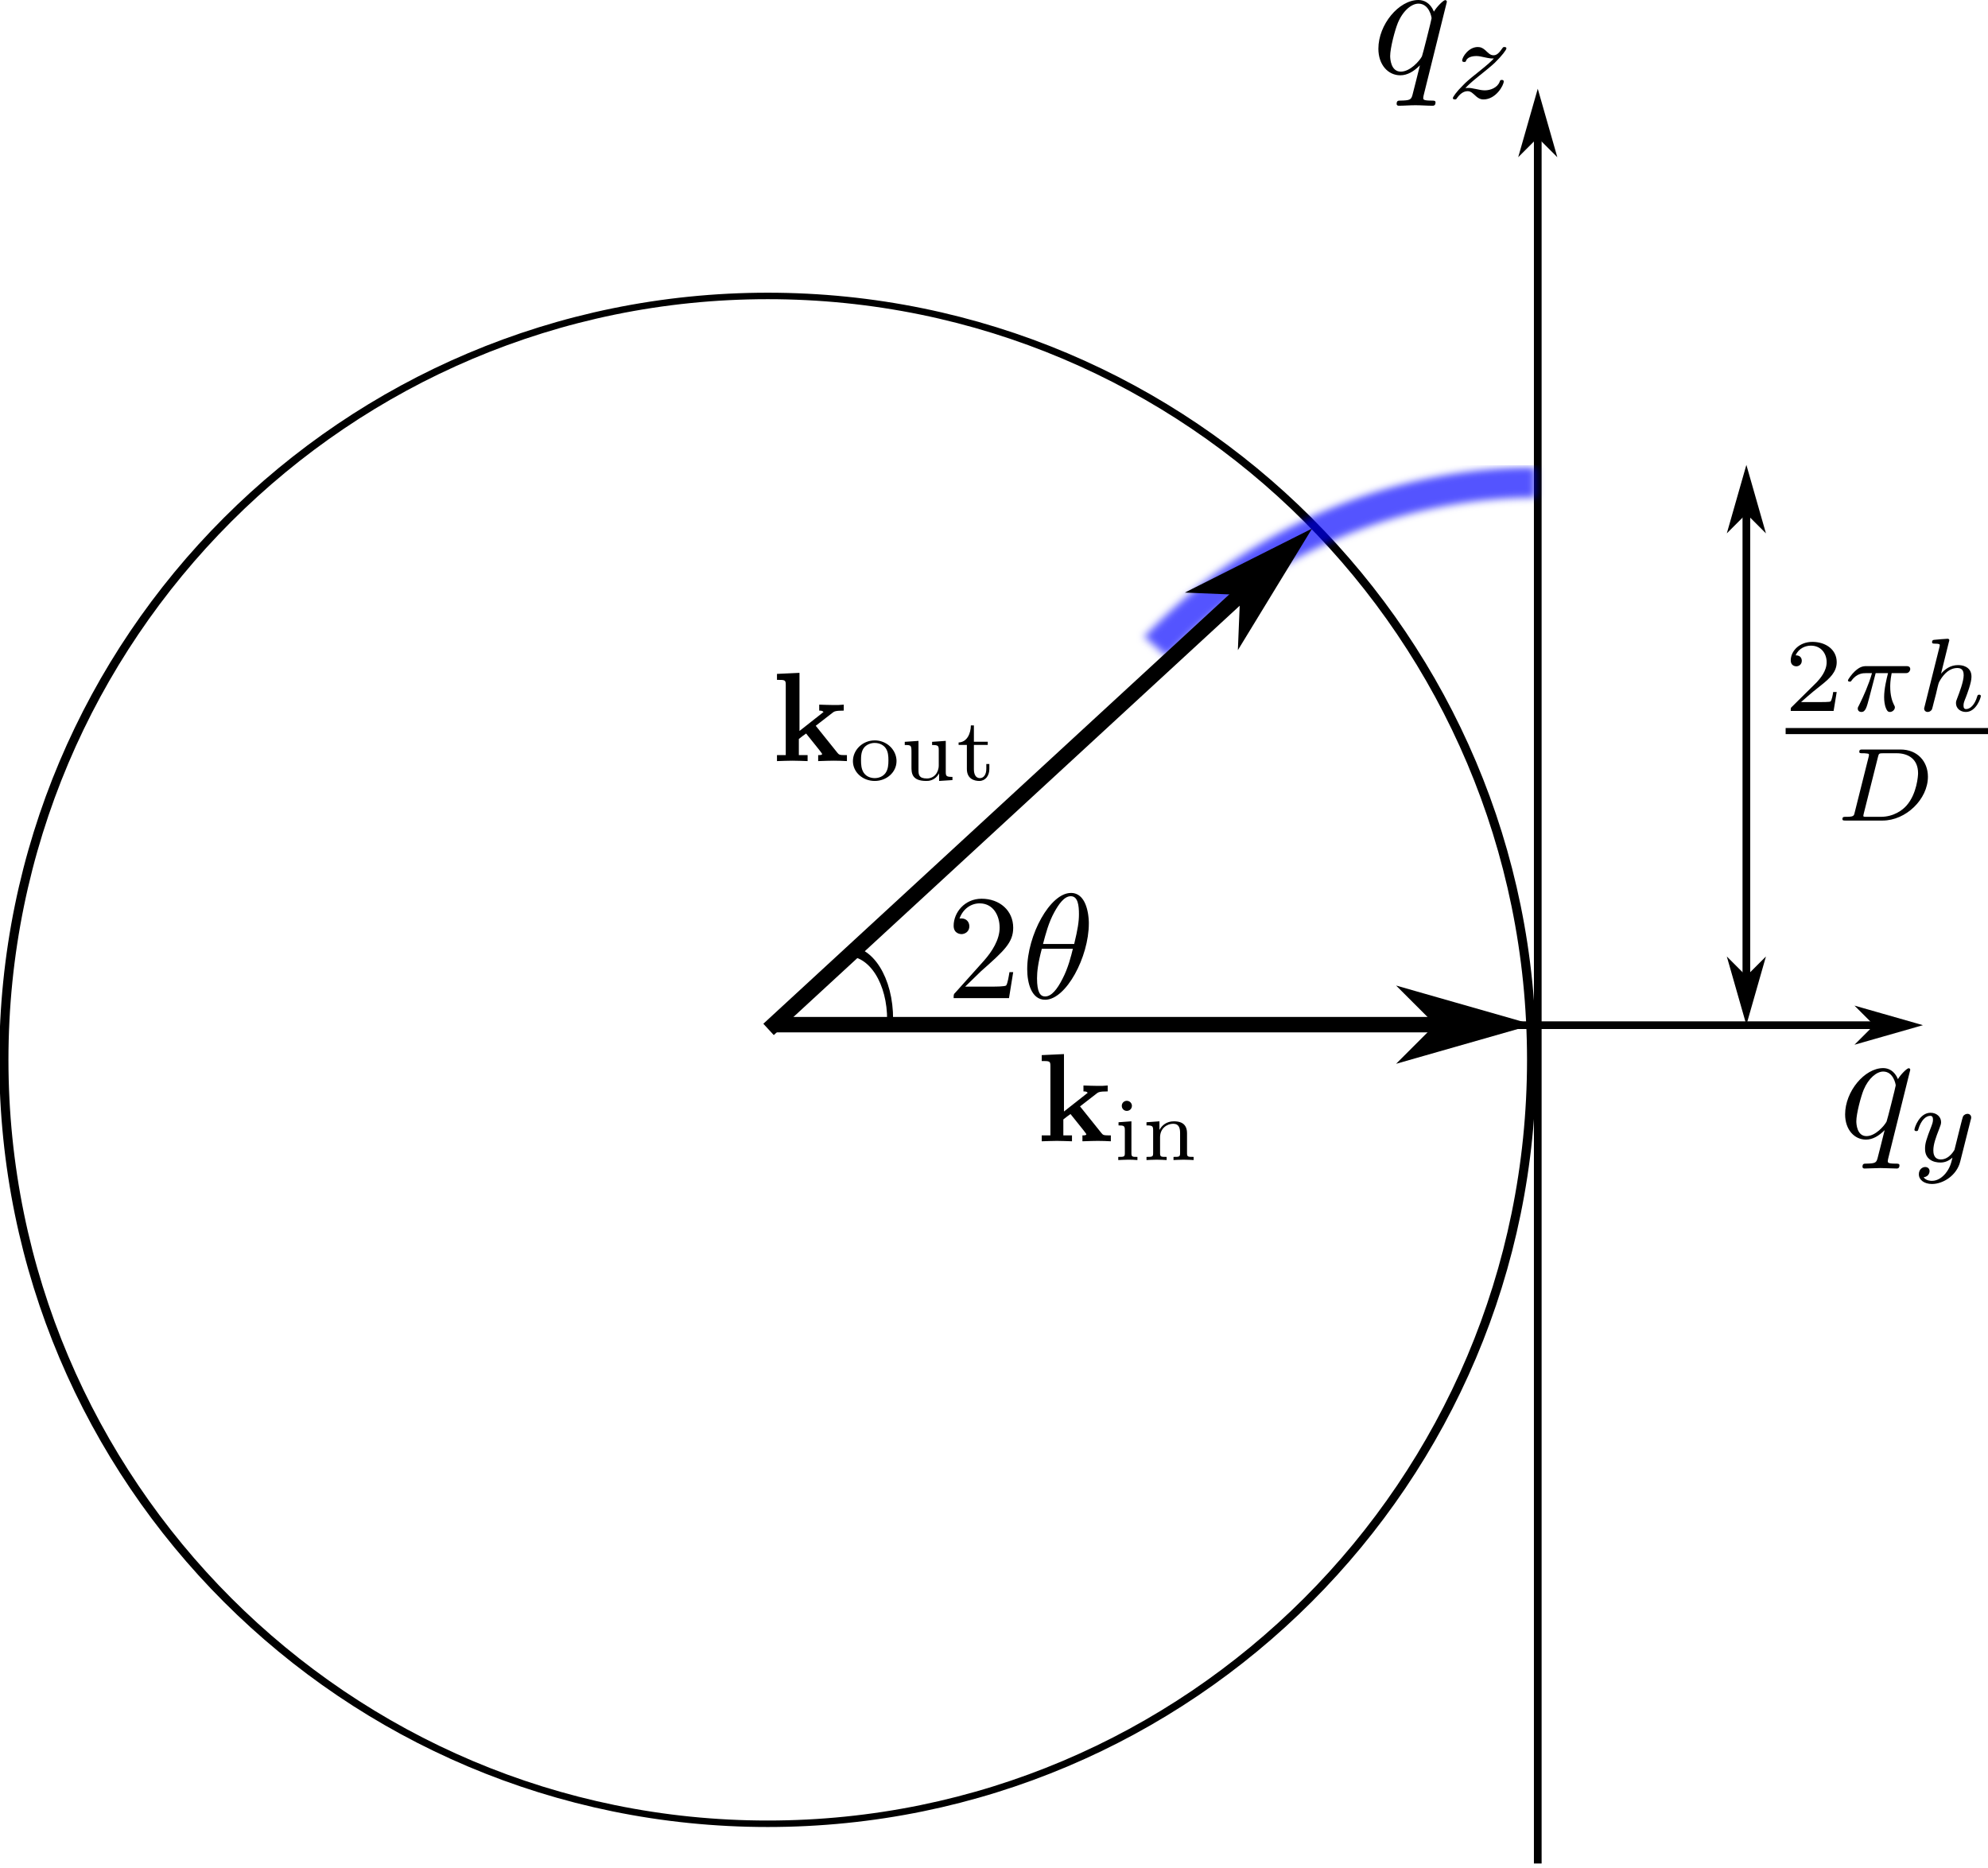
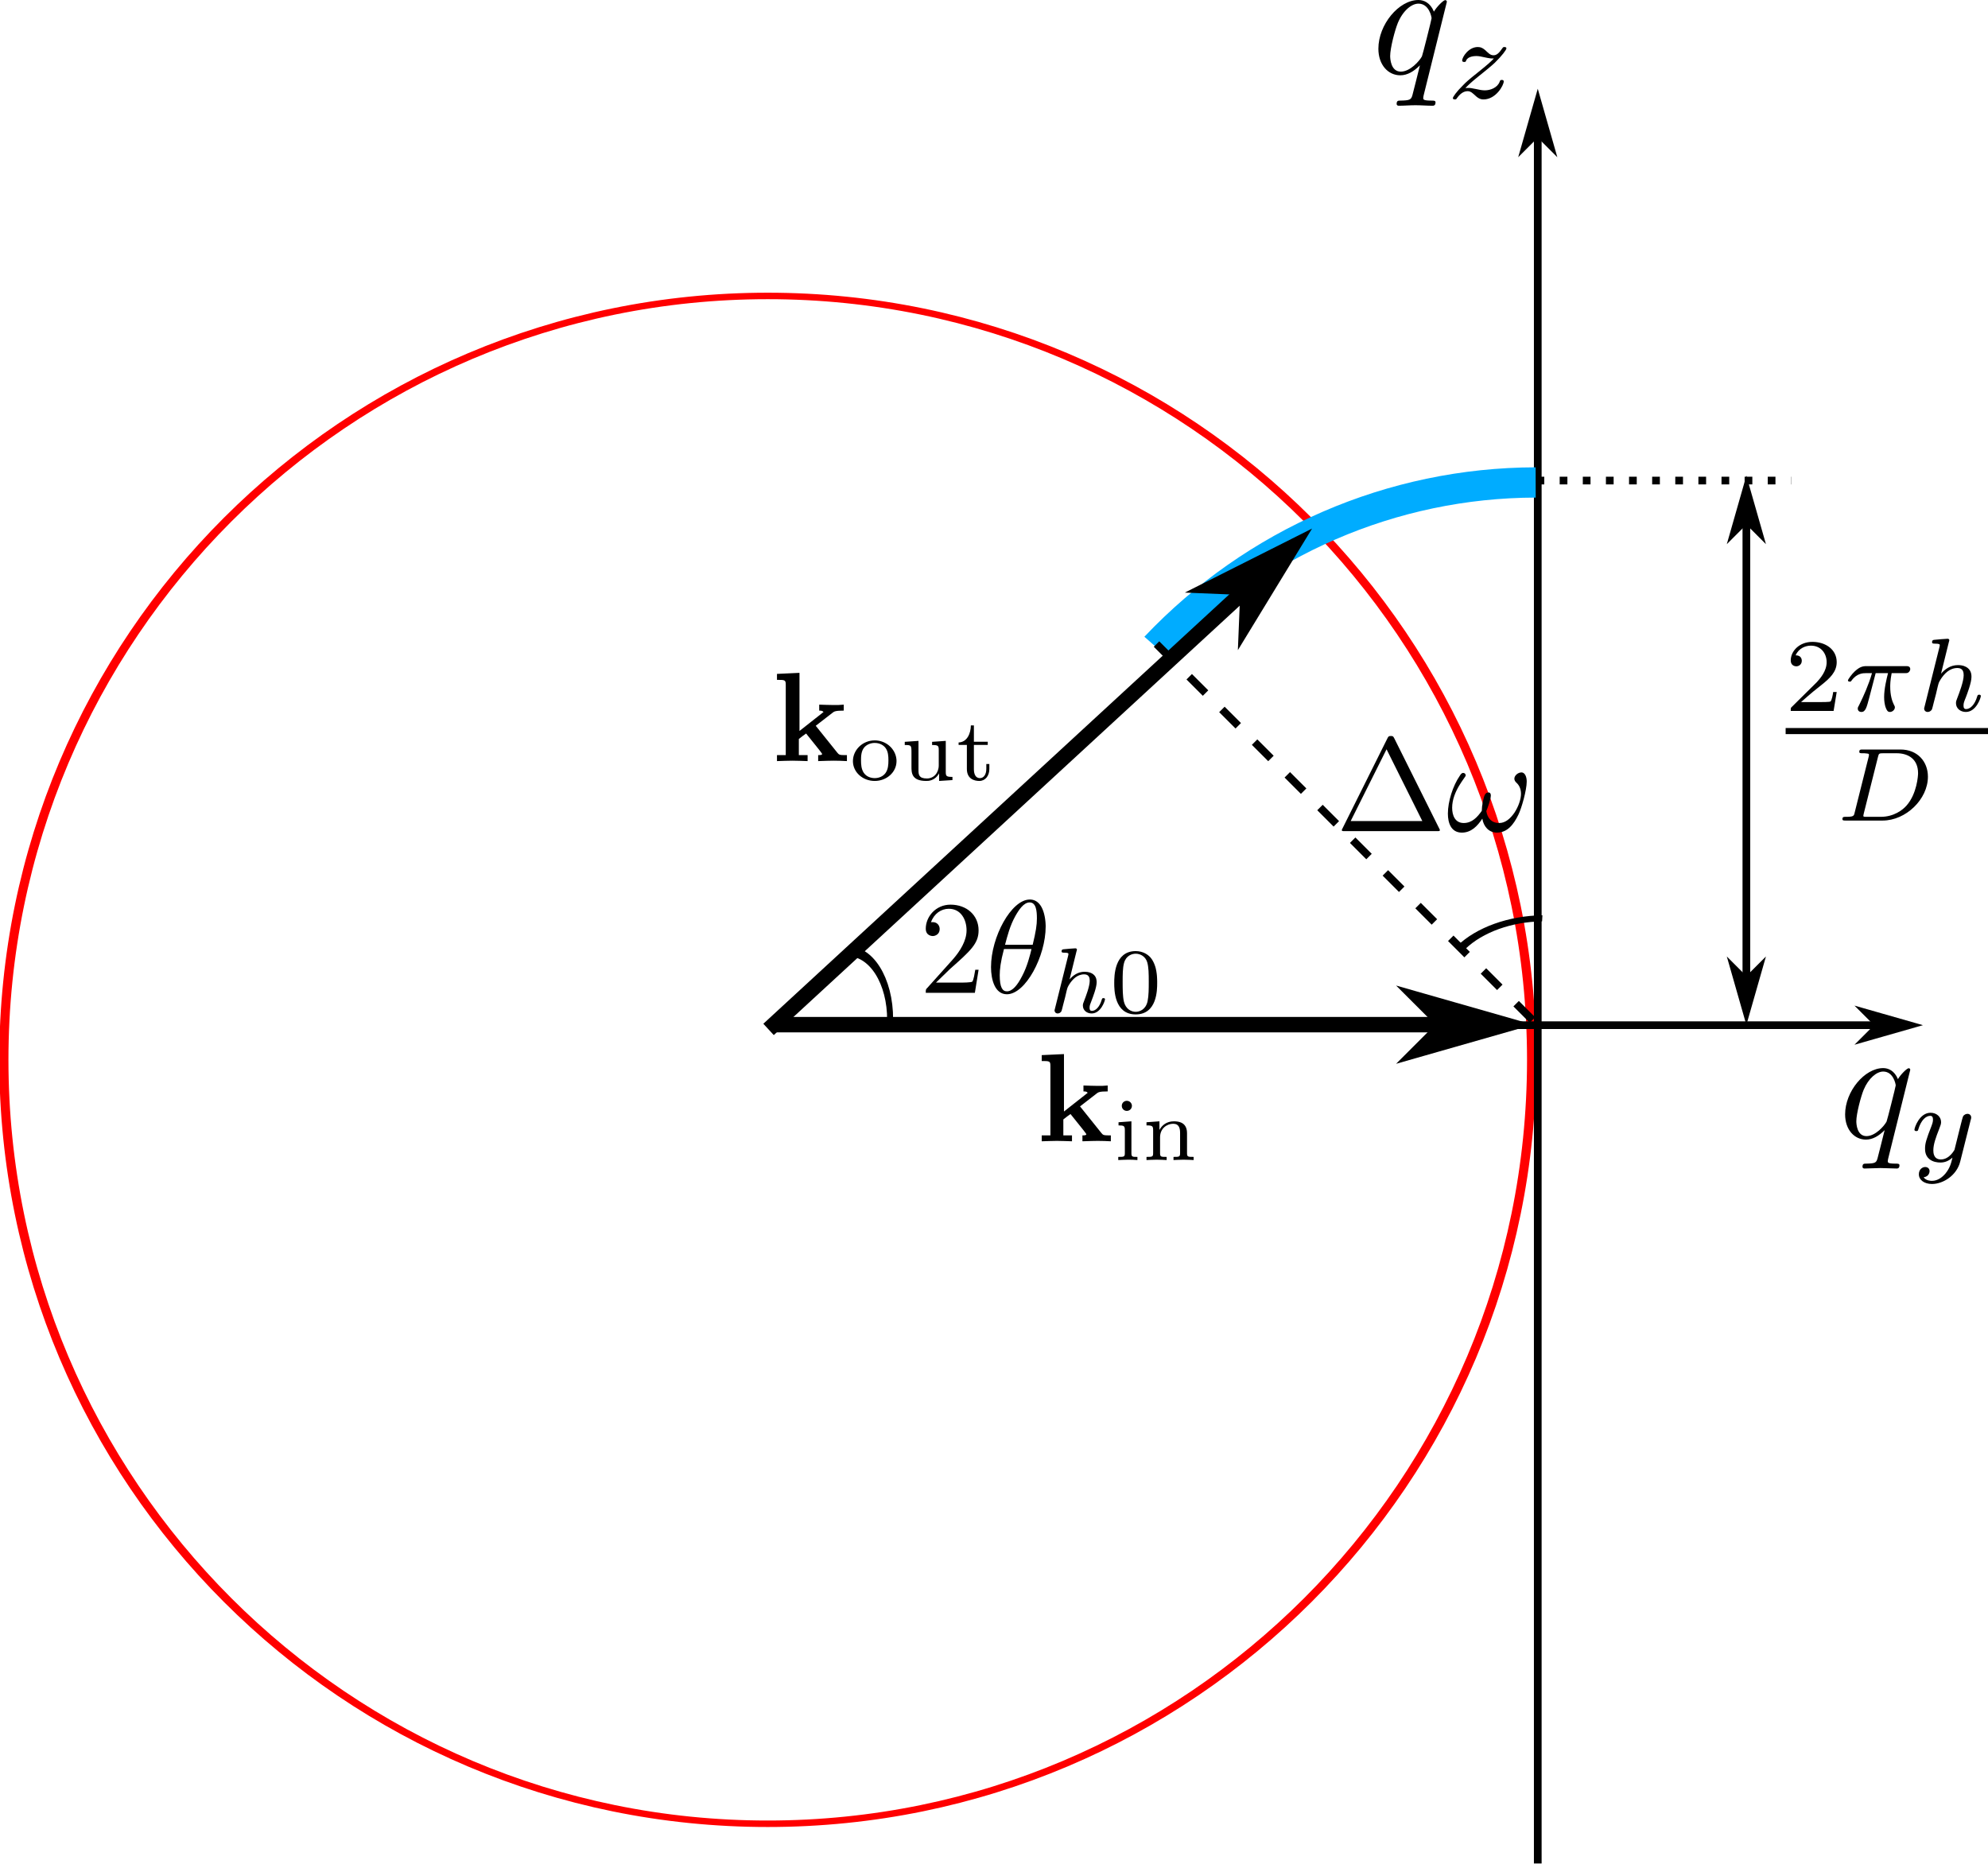
<svg xmlns="http://www.w3.org/2000/svg" xmlns:ns1="http://www.openswatchbook.org/uri/2009/osb" version="1.1" id="svg2" height="242.319" width="257.986">
  <defs id="defs4">
    <marker orient="auto" refY="0" refX="0" id="Arrow1Mstart" style="overflow:visible">
      <path id="path5233" d="M 0,0 5,-5 -12.5,0 5,5 0,0 z" style="fill-rule:evenodd;stroke:#000000;stroke-width:1pt" transform="matrix(0.4,0,0,0.4,4,0)" />
    </marker>
    <linearGradient id="linearGradient6890" ns1:paint="solid">
      <stop style="stop-color:#0000ff;stop-opacity:1;" offset="0" id="stop6892" />
    </linearGradient>
    <marker style="overflow:visible" id="Arrow1Mend" refX="0" refY="0" orient="auto">
      <path transform="matrix(-0.4,0,0,-0.4,-4,0)" style="fill-rule:evenodd;stroke:#000000;stroke-width:1pt" d="M 0,0 5,-5 -12.5,0 5,5 0,0 z" id="path5236" />
    </marker>
    <marker style="overflow:visible" id="Arrow1Lend" refX="0" refY="0" orient="auto">
      <path transform="matrix(-0.8,0,0,-0.8,-10,0)" style="fill-rule:evenodd;stroke:#000000;stroke-width:1pt" d="M 0,0 5,-5 -12.5,0 5,5 0,0 z" id="path5230" />
    </marker>
    <linearGradient ns1:paint="gradient" id="linearGradient3773">
      <stop id="stop3775" offset="0" style="stop-color:#000000;stop-opacity:1;" />
      <stop id="stop3777" offset="1" style="stop-color:#000000;stop-opacity:0;" />
    </linearGradient>
    <marker style="overflow:visible" id="Arrow1Mend-0" refX="0" refY="0" orient="auto">
      <path transform="matrix(-0.4,0,0,-0.4,-4,0)" style="fill-rule:evenodd;stroke:#000000;stroke-width:1pt" d="M 0,0 5,-5 -12.5,0 5,5 0,0 z" id="path5236-6" />
    </marker>
-     <filter id="filter6928" color-interpolation-filters="sRGB">
-       <feGaussianBlur stdDeviation="0.52" id="feGaussianBlur6930" />
-     </filter>
    <marker style="overflow:visible" id="Arrow1Mend-8" refX="0" refY="0" orient="auto">
      <path transform="matrix(-0.4,0,0,-0.4,-4,0)" style="fill-rule:evenodd;stroke:#000000;stroke-width:1pt" d="M 0,0 5,-5 -12.5,0 5,5 0,0 z" id="path5236-8" />
    </marker>
  </defs>
  <g id="layer1" transform="translate(-200.3701,-514.8287)">
-     <path transform="matrix(1.228158,0,0,0.8673865,-14.93476,240.1633)" d="m 337.143,475.219 c 0,63.118 -36.137,114.286 -80.714,114.286 -44.577,0 -80.714,-51.167 -80.714,-114.286 0,-63.118 36.137,-114.286 80.714,-114.286 44.577,0 80.714,51.167 80.714,114.286 z" id="path3003" style="fill:none;stroke:#000000;stroke-width:0.969;stroke-miterlimit:4;stroke-opacity:1;stroke-dasharray:none" />
+     <path transform="matrix(1.228158,0,0,0.8673865,-14.93476,240.1633)" d="m 337.143,475.219 c 0,63.118 -36.137,114.286 -80.714,114.286 -44.577,0 -80.714,-51.167 -80.714,-114.286 0,-63.118 36.137,-114.286 80.714,-114.286 44.577,0 80.714,51.167 80.714,114.286 z" id="path3003" style="fill:none;stroke:#ff0000;stroke-width:0.969;stroke-miterlimit:4;stroke-opacity:1;stroke-dasharray:none" />
    <g transform="translate(-232.8571,-30)" id="g5849">
      <path style="fill:none;stroke:#000000;stroke-width:1;stroke-linecap:butt;stroke-linejoin:miter;stroke-miterlimit:4;stroke-opacity:1;stroke-dasharray:none;marker-end:url(#Arrow1Mend)" d="m 533.357,677.862 c 143.874,0 147.445,0 147.445,0" id="path5219" />
      <path style="fill:none;stroke:#000000;stroke-width:1;stroke-linecap:butt;stroke-linejoin:miter;stroke-miterlimit:4;stroke-opacity:1;stroke-dasharray:none;marker-end:url(#Arrow1Mend)" d="m 632.786,786.648 c 0,-228.333 0,-228.333 0,-228.333" id="path5221" />
      <text transform="translate(232.8571,30)" id="text5853" y="477.362" x="399.286" style="font-size:40px;font-style:normal;font-variant:normal;font-weight:normal;font-stretch:normal;line-height:125%;letter-spacing:0px;word-spacing:0px;fill:#000000;fill-opacity:1;stroke:none;font-family:Arial;-inkscape-font-specification:Arial" xml:space="preserve">
        <tspan y="477.362" x="399.286" id="tspan5855" />
      </text>
    </g>
    <g id="g5932" transform="matrix(0.4074295,0,0,0.4074295,256.8873,378.7115)">
      <g word-spacing="normal" letter-spacing="normal" font-size-adjust="none" font-stretch="normal" font-weight="normal" font-variant="normal" font-style="normal" stroke-miterlimit="10.433" xml:space="preserve" transform="matrix(1.062992,0,0,-1.062992,-186.0236,789.2717)" id="content" style="font-style:normal;font-variant:normal;font-weight:normal;font-stretch:normal;letter-spacing:normal;word-spacing:normal;text-anchor:start;fill:none;stroke:#000000;stroke-width:2.454;stroke-linecap:butt;stroke-linejoin:miter;stroke-miterlimit:10.433;stroke-opacity:1;stroke-dasharray:none;stroke-dashoffset:0">
        <path id="path5935" d="m 478.04,427.67 -0.01,0.02 0,0.02 0,0.02 0,0.02 -0.01,0.02 0,0.02 -0.01,0.02 0,0.02 -0.01,0.02 -0.01,0.02 -0.01,0.02 -0.01,0.03 -0.01,0.02 -0.01,0.02 -0.02,0.02 -0.01,0.01 -0.02,0.02 -0.01,0.02 -0.02,0.02 -0.02,0.01 -0.02,0.02 -0.02,0.01 -0.02,0.02 -0.03,0.01 -0.02,0.01 -0.03,0.01 -0.02,0.01 -0.03,0 -0.03,0.01 -0.03,0 -0.03,0.01 -0.02,0 -0.01,0 c -0.55,0 -2.54,-1.99 -3.38,-3.44 -1.11,2.69 -3.05,3.48 -4.64,3.48 v -1.09 c 3.23,0 3.94,-4.03 3.94,-4.37 0,-0.32 -2.74,-11.22 -2.89,-11.43 -0.75,-1.39 -3.53,-4.57 -6.33,-4.57 h 0 c -2.99,0 -3.19,3.84 -3.19,4.68 0,2.39 1.44,7.82 2.3,9.91 1.53,3.69 4.12,5.78 6.17,5.78 v 1.09 c -5.88,0 -12,-7.37 -12,-14.59 0,-4.87 2.94,-7.97 6.56,-7.97 2.16,0 4.1,1.19 5.89,2.99 -0.45,-1.74 -2.09,-8.47 -2.25,-8.93 -0.39,-1.39 -0.79,-1.59 -3.58,-1.64 -0.65,0 -1.15,0 -1.15,-1 0,-0.04 0,-0.54 0.65,-0.54 1.6,0 3.33,0.15 4.99,0.15 1.69,0 3.48,-0.15 5.12,-0.15 0.25,0 0.89,0 0.89,1 0,0.54 -0.48,0.54 -1.28,0.54 -2.4,0 -2.4,0.36 -2.4,0.8 0,0.36 0.11,0.66 0.2,1.09 z" style="fill:#000000;stroke-width:0" />
        <path id="path5937" d="m 483.58,401.82 0.17,0.17 0.16,0.17 0.17,0.16 0.17,0.17 0.17,0.17 0.1,0.09 0.1,0.1 0.1,0.09 0.1,0.1 0.12,0.1 0.11,0.11 0.13,0.11 0.12,0.11 0.14,0.12 0.14,0.13 0.16,0.13 0.16,0.14 0.16,0.14 0.18,0.15 0.19,0.16 0.2,0.16 0.21,0.17 0.22,0.18 0.23,0.19 0.24,0.2 0.26,0.21 0.27,0.21 c 0.74,0.6 3.35,2.69 4.36,3.66 2.13,2.09 3.46,3.87 3.46,4.29 0,0.41 -0.46,0.41 -0.6,0.41 -0.31,0 -0.42,-0.06 -0.59,-0.34 -1.08,-1.6 -1.81,-2.13 -2.64,-2.13 -0.43,0 -0.96,0.03 -2,1.05 -1.17,1.19 -1.94,1.42 -2.75,1.42 -2.78,0 -4.68,-3.03 -4.68,-4.06 0,-0.33 0.36,-0.42 0.6,-0.42 0.42,0 0.5,0.09 0.62,0.48 0.54,1.22 2.49,1.3 3.05,1.3 0.8,0 1.7,-0.22 2.19,-0.33 1.92,-0.41 2.15,-0.41 3.03,-0.41 -0.91,-0.95 -1.53,-1.57 -4.84,-4.22 -2.72,-2.15 -3.66,-3.03 -4.32,-3.73 -2.09,-2.05 -3.11,-3.58 -3.11,-3.91 0,-0.4 0.46,-0.4 0.6,-0.4 0.34,0 0.42,0.06 0.59,0.34 0.94,1.33 2.02,2.13 3.2,2.13 0.43,0 0.94,-0.03 1.88,-0.91 1.09,-1.05 1.78,-1.56 2.91,-1.56 3.71,0 6.06,4.22 6.06,5.39 0,0.42 -0.39,0.45 -0.6,0.45 -0.42,0 -0.5,-0.17 -0.62,-0.55 -0.67,-1.75 -2.72,-2.57 -4.44,-2.57 -0.8,0 -1.67,0.17 -2.53,0.37 -1.61,0.35 -1.89,0.35 -2.51,0.35 -0.08,0 -0.6,0 -0.8,-0.04 z" style="fill:#000000;stroke-width:0" />
      </g>
    </g>
    <flowRoot xml:space="preserve" id="flowRoot5958" style="font-size:40px;font-style:normal;font-variant:normal;font-weight:normal;font-stretch:normal;line-height:125%;letter-spacing:0px;word-spacing:0px;fill:#000000;fill-opacity:1;stroke:none;font-family:Arial;-inkscape-font-specification:Arial">
      <flowRegion id="flowRegion5960">
        <rect id="rect5962" width="34.286" height="64.286" x="312.857" y="360.934" />
      </flowRegion>
      <flowPara id="flowPara5964" />
    </flowRoot>
    <g transform="matrix(0.6450886,0,0,0.6450886,245.9468,437.778)" id="g5991">
      <g style="font-style:normal;font-variant:normal;font-weight:normal;font-stretch:normal;letter-spacing:normal;word-spacing:normal;text-anchor:start;fill:none;stroke:#000000;stroke-width:2.582;stroke-linecap:butt;stroke-linejoin:miter;stroke-miterlimit:10.433;stroke-opacity:1;stroke-dasharray:none;stroke-dashoffset:0" id="g5993" transform="matrix(0.6385909,0,0,-0.6376441,8.360629,607.3461)" xml:space="preserve" stroke-miterlimit="10.433" font-style="normal" font-variant="normal" font-weight="normal" font-stretch="normal" font-size-adjust="none" letter-spacing="normal" word-spacing="normal">
        <path style="fill:#000000;stroke-width:0" d="m 478.04,427.67 -0.01,0.02 0,0.02 0,0.02 0,0.02 -0.01,0.02 0,0.02 -0.01,0.02 0,0.02 -0.01,0.02 -0.01,0.02 -0.01,0.02 -0.01,0.03 -0.01,0.02 -0.01,0.02 -0.02,0.02 -0.01,0.01 -0.02,0.02 -0.01,0.02 -0.02,0.02 -0.02,0.01 -0.02,0.02 -0.02,0.01 -0.02,0.02 -0.03,0.01 -0.02,0.01 -0.03,0.01 -0.02,0.01 -0.03,0 -0.03,0.01 -0.03,0 -0.03,0.01 -0.02,0 -0.01,0 c -0.55,0 -2.54,-1.99 -3.38,-3.44 -1.11,2.69 -3.05,3.48 -4.64,3.48 v -1.09 c 3.23,0 3.94,-4.03 3.94,-4.37 0,-0.32 -2.74,-11.22 -2.89,-11.43 -0.75,-1.39 -3.53,-4.57 -6.33,-4.57 h 0 c -2.99,0 -3.19,3.84 -3.19,4.68 0,2.39 1.44,7.82 2.3,9.91 1.53,3.69 4.12,5.78 6.17,5.78 v 1.09 c -5.88,0 -12,-7.37 -12,-14.59 0,-4.87 2.94,-7.97 6.56,-7.97 2.16,0 4.1,1.19 5.89,2.99 -0.45,-1.74 -2.09,-8.47 -2.25,-8.93 -0.39,-1.39 -0.79,-1.59 -3.58,-1.64 -0.65,0 -1.15,0 -1.15,-1 0,-0.04 0,-0.54 0.65,-0.54 1.6,0 3.33,0.15 4.99,0.15 1.69,0 3.48,-0.15 5.12,-0.15 0.25,0 0.89,0 0.89,1 0,0.54 -0.48,0.54 -1.28,0.54 -2.4,0 -2.4,0.36 -2.4,0.8 0,0.36 0.11,0.66 0.2,1.09 z" id="path5995" />
        <path style="fill:#000000;stroke-width:0" d="m 497.09,411.9 0.01,0.02 0.01,0.03 0,0.02 0.01,0.02 0,0.02 0.01,0.02 0.01,0.04 0.01,0.03 0.01,0.03 0.01,0.04 0,0.03 0.01,0.02 0.01,0.03 0,0.03 0.01,0.02 0,0.02 0.01,0.02 0,0.02 0.01,0.02 0,0.02 0,0.02 0,0.02 0.01,0.02 0,0.03 0,0.03 0,0.04 0,0.03 0,0.02 0,0.02 0,0.02 0,0.02 c 0,0.69 -0.56,1.11 -1.15,1.11 -0.38,0 -1.05,-0.17 -1.42,-0.83 -0.11,-0.22 -0.39,-1.33 -0.57,-2.03 l -0.73,-2.89 c -0.2,-0.83 -1.28,-5.22 -1.39,-5.61 -0.03,0 -1.56,-3.03 -4.28,-3.03 -2.38,0 -2.38,2.26 -2.38,2.89 0,1.89 0.8,4.08 1.85,6.76 0.42,1.11 0.59,1.53 0.59,2.13 0,1.67 -1.42,2.95 -3.31,2.95 -3.52,0 -5.08,-4.73 -5.08,-5.33 0,-0.45 0.48,-0.45 0.59,-0.45 0.49,0 0.52,0.17 0.63,0.56 0.87,2.89 2.37,4.25 3.76,4.25 0.6,0 0.86,-0.39 0.86,-1.22 0,-0.79 -0.31,-1.56 -0.48,-2.01 -1.67,-4.25 -2.02,-5.55 -2.02,-7.08 0,-0.59 0,-2.23 1.36,-3.34 1.08,-0.91 2.55,-1.08 3.49,-1.08 1.39,0 2.64,0.51 3.79,1.56 -0.45,-1.92 -0.84,-3.37 -2.29,-5.12 -0.94,-1.08 -2.35,-2.22 -4.19,-2.22 -0.24,0 -1.88,0 -2.61,1.14 1.87,0.2 1.87,1.89 1.87,1.92 0,1.11 -1,1.31 -1.35,1.31 -0.86,0 -2.02,-0.69 -2.02,-2.3 0,-1.76 1.67,-3.06 4.14,-3.06 3.53,0 7.81,2.72 8.89,7.08 z" id="path5997" />
      </g>
    </g>
    <path id="path6396" d="m 301.025,647.796 c 94.35,0 94.35,0 94.35,0" style="fill:none;stroke:#000000;stroke-width:2;stroke-linecap:butt;stroke-linejoin:miter;stroke-miterlimit:4;stroke-opacity:1;stroke-dasharray:none;marker-mid:none;marker-end:url(#Arrow1Mend)" />
    <g id="g6825" transform="matrix(0.3655291,0,0,0.3655291,214.1653,513.678)">
-       <g word-spacing="normal" letter-spacing="normal" font-size-adjust="none" font-stretch="normal" font-weight="normal" font-variant="normal" font-style="normal" stroke-miterlimit="10.433" xml:space="preserve" transform="matrix(1.062992,0,0,-1.062992,-186.0236,789.2717)" id="g6827" style="font-style:normal;font-variant:normal;font-weight:normal;font-stretch:normal;letter-spacing:normal;word-spacing:normal;text-anchor:start;fill:none;stroke:#000000;stroke-width:2.736;stroke-linecap:butt;stroke-linejoin:miter;stroke-miterlimit:10.433;stroke-opacity:1;stroke-dasharray:none;stroke-dashoffset:0">
-         <path id="path6829" d="m 461.85,410.04 5.28,5.13 c 7.76,6.87 10.76,9.56 10.76,14.54 0,5.69 -4.48,9.68 -10.56,9.68 -5.64,0 -9.33,-4.6 -9.33,-9.03 0,-2.79 2.5,-2.79 2.64,-2.79 0.86,0 2.6,0.6 2.6,2.64 0,1.3 -0.89,2.6 -2.64,2.6 -0.39,0 -0.5,0 -0.64,-0.05 1.14,3.24 3.83,5.08 6.72,5.08 4.53,0 6.68,-4.05 6.68,-8.13 0,-3.98 -2.5,-7.92 -5.23,-11.01 l -9.56,-10.66 C 458,407.5 458,407.4 458,406.2 h 18.49 l 1.4,8.67 h -1.25 c -0.25,-1.5 -0.59,-3.69 -1.09,-4.44 -0.36,-0.39 -3.64,-0.39 -4.73,-0.39 z" style="fill:#000000;stroke-width:0" />
-         <path id="path6831" d="m 503.15,431.11 0,0.31 -0.01,0.34 -0.02,0.36 -0.02,0.37 -0.03,0.39 -0.04,0.39 -0.05,0.41 -0.05,0.41 -0.07,0.42 -0.08,0.43 -0.09,0.42 -0.1,0.43 -0.11,0.42 -0.13,0.42 -0.14,0.41 -0.15,0.41 -0.17,0.4 -0.18,0.38 -0.2,0.37 -0.22,0.36 -0.24,0.34 -0.25,0.32 -0.27,0.3 -0.29,0.27 -0.31,0.25 -0.16,0.12 -0.17,0.1 -0.17,0.1 -0.18,0.1 -0.18,0.08 -0.19,0.08 -0.2,0.07 -0.2,0.06 -0.2,0.05 -0.21,0.05 -0.22,0.03 -0.22,0.02 -0.23,0.02 -0.24,0 -0.04,-1.09 c 2.43,0 2.73,-3.19 2.73,-6.03 0,-2.44 -0.39,-4.99 -1.59,-9.92 h -10.41 c 0.85,3.2 1.85,7.18 3.83,10.72 1.36,2.43 3.19,5.23 5.44,5.23 l 0.04,1.09 c -6.92,0 -14.59,-14.04 -14.59,-25.45 0,-4.69 1.44,-10.22 5.98,-10.22 v 1.1 c -1.65,0 -2.7,1.45 -2.7,6.07 0,2.1 0.3,4.99 1.6,9.86 h 10.37 c -0.55,-2.28 -1.59,-6.51 -3.5,-10.11 -1.73,-3.39 -3.62,-5.82 -5.77,-5.82 v -1.1 c 7.02,0 14.6,14.3 14.6,25.46 z" style="fill:#000000;stroke-width:0" />
+       <g transform="matrix(2.723472,0,0,2.723472,24.12189,211.5961)" id="g3894">
+         <g style="font-style:normal;font-variant:normal;font-weight:normal;font-stretch:normal;letter-spacing:normal;word-spacing:normal;text-anchor:start;fill:none;stroke:#000000;stroke-width:0.367;stroke-linecap:butt;stroke-linejoin:miter;stroke-miterlimit:10.433;stroke-opacity:1;stroke-dasharray:none;stroke-dashoffset:0" id="g3896" transform="matrix(0.3461703,0,0,-0.3461703,-60.57981,193.4896)" xml:space="preserve" stroke-miterlimit="10.433" font-style="normal" font-variant="normal" font-weight="normal" font-stretch="normal" font-size-adjust="none" letter-spacing="normal" word-spacing="normal">
+           <path style="fill:#000000;stroke-width:0" d="m 461.85,410.04 5.28,5.13 c 7.76,6.87 10.76,9.56 10.76,14.54 0,5.69 -4.48,9.68 -10.56,9.68 -5.64,0 -9.33,-4.6 -9.33,-9.03 0,-2.79 2.5,-2.79 2.64,-2.79 0.86,0 2.6,0.6 2.6,2.64 0,1.3 -0.89,2.6 -2.64,2.6 -0.39,0 -0.5,0 -0.64,-0.05 1.14,3.24 3.83,5.08 6.72,5.08 4.53,0 6.68,-4.05 6.68,-8.13 0,-3.98 -2.5,-7.92 -5.23,-11.01 l -9.56,-10.66 C 458,407.5 458,407.4 458,406.2 h 18.49 l 1.4,8.67 h -1.25 c -0.25,-1.5 -0.59,-3.69 -1.09,-4.44 -0.36,-0.39 -3.64,-0.39 -4.73,-0.39 z" id="path3898" />
+           <path style="fill:#000000;stroke-width:0" d="m 503.15,431.11 0,0.31 -0.01,0.34 -0.02,0.36 -0.02,0.37 -0.03,0.39 -0.04,0.39 -0.05,0.41 -0.05,0.41 -0.07,0.42 -0.08,0.43 -0.09,0.42 -0.1,0.43 -0.11,0.42 -0.13,0.42 -0.14,0.41 -0.15,0.41 -0.17,0.4 -0.18,0.38 -0.2,0.37 -0.22,0.36 -0.24,0.34 -0.25,0.32 -0.27,0.3 -0.29,0.27 -0.31,0.25 -0.16,0.12 -0.17,0.1 -0.17,0.1 -0.18,0.1 -0.18,0.08 -0.19,0.08 -0.2,0.07 -0.2,0.06 -0.2,0.05 -0.21,0.05 -0.22,0.03 -0.22,0.02 -0.23,0.02 -0.24,0 -0.04,-1.09 c 2.43,0 2.73,-3.19 2.73,-6.03 0,-2.44 -0.39,-4.99 -1.59,-9.92 h -10.41 c 0.85,3.2 1.85,7.18 3.83,10.72 1.36,2.43 3.19,5.23 5.44,5.23 l 0.04,1.09 c -6.92,0 -14.59,-14.04 -14.59,-25.45 0,-4.69 1.44,-10.22 5.98,-10.22 v 1.1 c -1.65,0 -2.7,1.45 -2.7,6.07 0,2.1 0.3,4.99 1.6,9.86 h 10.37 c -0.55,-2.28 -1.59,-6.51 -3.5,-10.11 -1.73,-3.39 -3.62,-5.82 -5.77,-5.82 v -1.1 c 7.02,0 14.6,14.3 14.6,25.46 z" id="path3900" />
+           <path style="fill:#000000;stroke-width:0" d="m 514.78,421.9 0.01,0.01 0,0 0,0 0,0.01 0,0 0.01,0.01 0,0.01 0,0 0,0.01 0,0.01 0.01,0.01 0,0.02 0.01,0.02 0.01,0.02 0,0.02 0.01,0.02 0,0.02 0.01,0.03 0.01,0.02 0.01,0.05 0.01,0.04 0,0.03 0.01,0.02 0,0.02 0.01,0.02 0,0.02 0.01,0.02 0,0.02 0.01,0.01 0,0.01 0,0.01 0,0 0,0.01 0,0 0,0.01 0,0 0,0.01 0.01,0 0,0 0,0.01 0,0 c 0,0.19 -0.15,0.5 -0.57,0.5 -0.68,0 -3.57,-0.28 -4.45,-0.36 -0.28,-0.03 -0.77,-0.06 -0.77,-0.8 0,-0.48 0.49,-0.48 0.91,-0.48 1.67,0 1.67,-0.25 1.67,-0.53 0,-0.24 -0.08,-0.46 -0.14,-0.77 l -4.92,-19.72 c -0.17,-0.62 -0.17,-0.68 -0.17,-0.76 0,-0.52 0.42,-1.11 1.19,-1.11 0.39,0 1.04,0.17 1.43,0.9 0.1,0.21 0.41,1.46 0.58,2.19 l 0.81,3.11 c 0.1,0.52 0.46,1.84 0.55,2.36 0.36,1.33 0.36,1.36 1.05,2.48 1.12,1.71 2.86,3.69 5.58,3.69 1.95,0 2.06,-1.61 2.06,-2.44 0,-2.09 -1.5,-5.95 -2.06,-7.42 -0.38,-0.98 -0.52,-1.29 -0.52,-1.89 0,-1.84 1.53,-2.98 3.3,-2.98 3.5,0 5.03,4.79 5.03,5.33 0,0.45 -0.46,0.45 -0.56,0.45 -0.49,0 -0.53,-0.2 -0.66,-0.59 -0.81,-2.79 -2.34,-4.22 -3.7,-4.22 -0.74,0 -0.88,0.48 -0.88,1.22 0,0.79 0.19,1.25 0.81,2.82 0.41,1.08 1.85,4.77 1.85,6.72 0,0.56 0,2.03 -1.3,3.03 -0.59,0.46 -1.59,0.94 -3.23,0.94 -2.55,0 -4.39,-1.39 -5.67,-2.89 z" id="path3902" />
+           <path style="fill:#000000;stroke-width:0" d="m 545.14,409.87 0,0.71 -0.02,0.68 -0.03,0.66 -0.04,0.64 -0.06,0.62 -0.08,0.6 -0.09,0.57 -0.11,0.56 -0.12,0.55 -0.15,0.53 -0.17,0.51 -0.19,0.5 -0.21,0.49 -0.24,0.48 -0.26,0.47 -0.14,0.23 -0.15,0.23 c -1.08,1.61 -3.24,3 -6.03,3 v -0.98 c 1.89,0 3.7,-1.14 4.33,-3.17 0.56,-1.88 0.59,-4.39 0.59,-7.43 0,-2.57 0,-5.15 -0.45,-7.34 -0.71,-3.17 -3.07,-3.94 -4.47,-3.94 h 0 c -1.6,0 -3.72,0.94 -4.43,3.8 -0.48,2.05 -0.48,4.91 -0.48,7.48 0,2.55 0,5.21 0.52,7.11 0.73,2.75 2.96,3.49 4.39,3.49 v 0.98 c -8.08,0 -8.08,-9.51 -8.08,-12.03 0,-2.5 0,-11.81 8.08,-11.81 8.09,0 8.09,9.31 8.09,11.81 z" id="path3904" />
+         </g>
      </g>
    </g>
-     <path style="opacity:0.67;fill:none;stroke:#0000ff;stroke-width:3.928;stroke-miterlimit:4;stroke-opacity:1;stroke-dasharray:none;filter:url(#filter6928)" id="path6870" d="m 472.732,717.362 c -17.942,-0.036 -35.099,-7.742 -47.528,-21.347" transform="matrix(1.036757,0,0,-1,-90.45214,1294.796)" />
+     <path style="opacity:1;fill:none;stroke:#00acff;stroke-width:3.928;stroke-miterlimit:4;stroke-opacity:1;stroke-dasharray:none" id="path6870" d="m 472.732,717.362 c -17.942,-0.036 -35.099,-7.742 -47.528,-21.347" transform="matrix(1.036757,0,0,-1,-90.45214,1294.796)" />
    <path id="path6396-3" d="m 300.107,648.413 c 67.634,-62.325 67.634,-62.325 67.634,-62.325" style="fill:none;stroke:#000000;stroke-width:2;stroke-linecap:butt;stroke-linejoin:miter;stroke-miterlimit:4;stroke-opacity:1;stroke-dasharray:none;marker-mid:none;marker-end:url(#Arrow1Mend)" />
-     <path style="fill:none;stroke:#000000;stroke-width:1px;stroke-linecap:butt;stroke-linejoin:miter;stroke-opacity:1;marker-start:url(#Arrow1Mstart);marker-mid:none;marker-end:url(#Arrow1Mend-8)" d="m 427,577.126 c 0,68.736 0,68.736 0,68.736" id="path6956" />
+     <path style="fill:none;stroke:#000000;stroke-width:1px;stroke-linecap:butt;stroke-linejoin:miter;stroke-opacity:1;marker-start:url(#Arrow1Mstart);marker-mid:none;marker-end:url(#Arrow1Mend-8)" d="m 427,578.526 c 0,67.337 0,67.337 0,67.337" id="path6956" />
    <g id="g7707" transform="matrix(0.5058315,0,0,0.5058315,279.407,430.0957)">
      <g word-spacing="normal" letter-spacing="normal" font-size-adjust="none" font-stretch="normal" font-weight="normal" font-variant="normal" font-style="normal" stroke-miterlimit="10.433" xml:space="preserve" transform="matrix(1.062992,0,0,-1.062992,-186.0236,789.2717)" id="g7709" style="font-style:normal;font-variant:normal;font-weight:normal;font-stretch:normal;letter-spacing:normal;word-spacing:normal;text-anchor:start;fill:none;stroke:#000000;stroke-width:1.977;stroke-linecap:butt;stroke-linejoin:miter;stroke-miterlimit:10.433;stroke-opacity:1;stroke-dasharray:none;stroke-dashoffset:0">
        <g id="g7962" transform="matrix(0.6776701,0,0,-0.6776701,252.2253,641.5017)" style="stroke-width:2.917">
          <g word-spacing="normal" letter-spacing="normal" font-size-adjust="none" font-stretch="normal" font-weight="normal" font-variant="normal" font-style="normal" stroke-miterlimit="10.433" xml:space="preserve" transform="matrix(1.062992,0,0,-1.062992,-186.0236,789.2717)" id="g7964" style="font-style:normal;font-variant:normal;font-weight:normal;font-stretch:normal;letter-spacing:normal;word-spacing:normal;text-anchor:start;fill:none;stroke:#000000;stroke-width:2.917;stroke-linecap:butt;stroke-linejoin:miter;stroke-miterlimit:10.433;stroke-opacity:1;stroke-dasharray:none;stroke-dashoffset:0">
            <path id="path7966" d="m 479.11,432.11 h -1.18 c -0.1,-0.77 -0.46,-2.83 -0.91,-3.18 -0.27,-0.2 -2.95,-0.2 -3.44,-0.2 h -6.42 c 3.66,3.23 4.88,4.2 6.97,5.84 2.58,2.07 4.98,4.22 4.98,7.54 0,4.21 -3.68,6.79 -8.15,6.79 -4.32,0 -7.25,-3.03 -7.25,-6.23 0,-1.78 1.5,-1.96 1.86,-1.96 0.82,0 1.84,0.6 1.84,1.85 0,0.62 -0.25,1.84 -2.06,1.84 1.08,2.47 3.45,3.24 5.09,3.24 3.49,0 5.3,-2.71 5.3,-5.53 0,-3.04 -2.16,-5.44 -3.28,-6.69 l -8.39,-8.3 c -0.36,-0.31 -0.36,-0.39 -0.36,-1.36 h 14.36 z" style="fill:#000000;stroke-width:0" />
            <path id="path7968" d="m 492.16,438.42 h 4.14 c -0.53,-2.1 -1.3,-5.27 -1.3,-8.02 0,-1.4 0.19,-2.34 0.39,-3.11 0.57,-1.73 1.02,-1.87 1.57,-1.87 0.81,0 1.64,0.73 1.64,1.56 0,0.28 -0.06,0.42 -0.28,0.77 -0.66,1.29 -1.28,3.28 -1.28,6.14 0,0.65 0,2.04 0.48,4.53 h 4.36 c 0.62,0 0.91,0 1.28,0.26 0.48,0.36 0.59,0.91 0.59,1.08 0,1.02 -0.9,1.02 -1.5,1.02 h -13.12 c -1.44,0 -2.41,-0.32 -3.99,-1.78 -0.9,-0.8 -2.26,-2.68 -2.26,-2.99 0,-0.42 0.45,-0.42 0.59,-0.42 0.39,0 0.42,0.06 0.63,0.37 1.78,2.46 3.94,2.46 4.7,2.46 h 2.13 c -1.08,-3.85 -2.96,-7.96 -4,-10.05 -0.21,-0.45 -0.57,-1.19 -0.66,-1.31 -0.05,-0.14 -0.11,-0.28 -0.11,-0.53 0,-0.57 0.42,-1.11 1.22,-1.11 1.39,0 1.78,1.56 2.61,4.7 z" style="fill:#000000;stroke-width:0" />
            <path id="path7970" d="m 516.7,448.9 0,0.01 0,0 0,0 0.01,0.01 0,0 0,0.01 0,0.01 0,0 0.01,0.01 0,0.01 0,0.01 0.01,0.02 0,0.02 0.01,0.02 0.01,0.02 0,0.02 0.01,0.02 0,0.03 0.01,0.02 0.01,0.05 0.01,0.04 0.01,0.03 0,0.02 0.01,0.02 0,0.02 0.01,0.02 0,0.02 0.01,0.02 0,0.01 0,0.01 0,0.01 0,0 0.01,0.01 0,0 0,0.01 0,0 0,0.01 0,0 0,0 0,0.01 0,0 c 0,0.19 -0.14,0.5 -0.56,0.5 -0.69,0 -3.58,-0.28 -4.46,-0.36 -0.28,-0.03 -0.76,-0.06 -0.76,-0.8 0,-0.48 0.48,-0.48 0.9,-0.48 1.68,0 1.68,-0.25 1.68,-0.53 0,-0.24 -0.08,-0.46 -0.14,-0.77 l -4.93,-19.72 c -0.17,-0.62 -0.17,-0.68 -0.17,-0.76 0,-0.52 0.42,-1.11 1.19,-1.11 0.39,0 1.05,0.17 1.44,0.9 0.09,0.21 0.4,1.46 0.58,2.19 l 0.81,3.11 c 0.09,0.52 0.45,1.84 0.55,2.36 0.35,1.33 0.35,1.36 1.04,2.48 1.13,1.71 2.86,3.69 5.58,3.69 1.95,0 2.06,-1.61 2.06,-2.44 0,-2.09 -1.5,-5.95 -2.06,-7.42 -0.37,-0.98 -0.52,-1.29 -0.52,-1.89 0,-1.84 1.53,-2.98 3.3,-2.98 3.5,0 5.03,4.79 5.03,5.33 0,0.45 -0.45,0.45 -0.56,0.45 -0.49,0 -0.53,-0.2 -0.66,-0.59 -0.81,-2.79 -2.34,-4.22 -3.7,-4.22 -0.73,0 -0.88,0.48 -0.88,1.22 0,0.79 0.19,1.25 0.82,2.82 0.4,1.08 1.84,4.77 1.84,6.72 0,0.56 0,2.03 -1.29,3.03 -0.6,0.46 -1.6,0.94 -3.24,0.94 -2.55,0 -4.39,-1.39 -5.67,-2.89 z" style="fill:#000000;stroke-width:0" />
            <polyline id="polyline7972" points="462,418 529.8,418 529.8,420.04 462,420.04 " style="fill:#000000;fill-rule:nonzero;stroke-width:0" />
            <path id="path7974" d="m 485.14,391.76 -0.03,-0.11 -0.02,-0.1 -0.03,-0.1 -0.02,-0.1 -0.02,-0.08 -0.03,-0.09 -0.03,-0.08 -0.03,-0.07 -0.04,-0.07 -0.03,-0.07 -0.05,-0.06 -0.04,-0.06 -0.05,-0.05 -0.06,-0.05 -0.06,-0.05 -0.07,-0.04 -0.08,-0.04 -0.09,-0.04 -0.09,-0.03 -0.1,-0.03 -0.06,-0.01 -0.05,-0.02 -0.06,-0.01 -0.06,-0.01 -0.07,-0.01 -0.07,-0.01 -0.07,-0.01 -0.07,-0.01 -0.07,-0.01 -0.08,0 -0.08,-0.01 -0.09,-0.01 -0.08,0 -0.09,-0.01 -0.1,0 -0.09,-0.01 -0.1,0 -0.11,0 -0.11,-0.01 -0.11,0 -0.11,0 -0.12,0 -0.12,0 -0.13,0 c -0.62,0 -1.04,0 -1.04,-0.77 0,-0.48 0.42,-0.48 1.04,-0.48 h 12.44 l -0.62,1.25 h -4.74 c -1.08,0 -1.11,0.05 -1.11,0.36 0,0.03 0,0.2 0.13,0.72 l 4.78,19.03 c 0.28,1.08 0.31,1.19 1.78,1.19 h 4.45 c 3.91,0 7.19,-1.96 7.19,-6.69 0,-0.81 -0.36,-6.83 -3.84,-10.81 -1.36,-1.57 -4.35,-3.8 -8.64,-3.8 l 0.62,-1.25 c 7.74,0 15.16,7.11 15.16,14.7 0,5.1 -3.52,9.1 -9.19,9.1 h -12.69 c -0.7,0 -1.11,0 -1.11,-0.77 0,-0.48 0.38,-0.48 1.14,-0.48 0.57,0 0.71,0 1.33,-0.08 0.71,-0.06 0.77,-0.14 0.77,-0.49 0,-0.06 0,-0.23 -0.14,-0.76 z" style="fill:#000000;stroke-width:0" />
          </g>
        </g>
        <g style="stroke-width:3.412" transform="matrix(0.579427,0,0,-0.579427,41.61751,608.3688)" id="g8385">
          <g style="font-style:normal;font-variant:normal;font-weight:normal;font-stretch:normal;letter-spacing:normal;word-spacing:normal;text-anchor:start;fill:none;stroke:#000000;stroke-width:3.412;stroke-linecap:butt;stroke-linejoin:miter;stroke-miterlimit:10.433;stroke-opacity:1;stroke-dasharray:none;stroke-dashoffset:0" id="g8387" transform="matrix(1.062992,0,0,-1.062992,-186.0236,789.2717)" xml:space="preserve" stroke-miterlimit="10.433" font-style="normal" font-variant="normal" font-weight="normal" font-stretch="normal" font-size-adjust="none" letter-spacing="normal" word-spacing="normal">
            <path style="fill:#000000;stroke-width:0" d="m 466.18,418.01 v 22.77 l -8.82,-0.41 v -2.34 c 3.1,0 3.44,0 3.44,-1.94 v -27.55 h -3.44 v -2.34 c 1.85,0.05 4.19,0.16 5.99,0.16 1.84,0 4.23,-0.11 6.01,-0.16 v 2.34 h -3.43 v 6.33 c 1.45,1.14 1.84,1.44 2.84,2.14 l 5.03,-6.28 c 0.45,-0.59 1.25,-1.59 1.25,-1.73 0,-0.46 -0.89,-0.46 -1.55,-0.46 v -2.34 c 1.5,0.09 5.83,0.16 6.08,0.16 1.8,0 3.49,-0.07 5.19,-0.16 v 2.34 h -0.86 c -2.14,0 -2.28,0.21 -2.94,1 l -8.42,10.5 6.49,5.03 c 0.7,0.57 1.14,0.91 4.48,0.91 v 2.34 c -1.34,-0.15 -2.59,-0.15 -3.89,-0.15 -1.34,0 -4.58,0.11 -5.72,0.15 v -2.34 c 1.14,0 1.28,-0.16 1.69,-0.55 z" id="path8389" />
            <path style="fill:#000000;stroke-width:0" d="m 504.2,406.18 -0.01,0.41 -0.03,0.4 -0.06,0.4 -0.07,0.39 -0.09,0.39 -0.12,0.38 -0.13,0.38 -0.15,0.36 -0.17,0.36 -0.18,0.35 -0.21,0.34 -0.22,0.33 -0.23,0.32 -0.25,0.31 -0.27,0.3 -0.28,0.28 -0.29,0.27 -0.31,0.26 -0.32,0.25 -0.34,0.23 -0.34,0.21 -0.36,0.2 -0.37,0.19 -0.38,0.16 -0.39,0.15 -0.4,0.13 -0.41,0.12 -0.42,0.09 -0.42,0.07 -0.44,0.06 -0.44,0.03 -0.45,0.01 v -0.99 c 2.06,0 3.53,-0.96 4.3,-2.04 0.97,-1.36 1.08,-3.11 1.08,-4.78 0,-1.68 -0.11,-3.52 -1.13,-4.96 -0.94,-1.31 -2.53,-2.01 -4.25,-2.01 h 0 c -1.28,0 -3.17,0.42 -4.31,2.12 -0.94,1.44 -1.05,3.24 -1.05,4.85 0,1.5 0.03,3.56 1.25,5.04 0.88,1.02 2.35,1.78 4.11,1.78 v 0.99 c -4.79,0 -8.53,-3.77 -8.53,-8.13 0,-4.32 3.83,-7.76 8.53,-7.76 4.71,0 8.55,3.44 8.55,7.76 z" id="path8391" />
            <path style="fill:#000000;stroke-width:0" d="m 518.14,413.75 v -1.25 c 2.33,0 2.61,-0.25 2.61,-1.96 v -5.97 c 0,-3.06 -1.99,-5.18 -4.63,-5.18 -3.17,0 -3.31,1.5 -3.31,3.28 v 11.45 l -5.38,-0.37 v -1.25 c 2.63,0 2.63,-0.11 2.63,-3.22 v -5.22 c 0,-2.41 0,-5.64 5.81,-5.64 0.77,0 3.31,0 4.98,2.92 h 0.04 v -2.92 l 5.23,0.34 v 1.25 c -2.34,0 -2.62,0.25 -2.62,1.95 v 12.16 z" id="path8393" />
            <path style="fill:#000000;stroke-width:0" d="m 534.52,412.53 h 5.43 v 1.25 h -5.43 v 6.4 h -1.19 c -0.03,-3.12 -1.45,-6.57 -4.8,-6.68 v -0.97 h 3.24 v -9.41 c 0,-3.91 2.92,-4.7 4.87,-4.7 2.34,0 3.94,1.98 3.94,4.73 v 1.92 h -1.19 v -1.89 c 0,-2.36 -1.11,-3.65 -2.47,-3.65 -2.4,0 -2.4,2.92 -2.4,3.56 z" id="path8395" />
          </g>
        </g>
        <g id="g8535" transform="matrix(0.5725268,0,0,-0.5725268,107.585,514.147)" style="stroke-width:3.453">
          <g word-spacing="normal" letter-spacing="normal" font-size-adjust="none" font-stretch="normal" font-weight="normal" font-variant="normal" font-style="normal" stroke-miterlimit="10.433" xml:space="preserve" transform="matrix(1.062992,0,0,-1.062992,-186.0236,789.2717)" id="g8537" style="font-style:normal;font-variant:normal;font-weight:normal;font-stretch:normal;letter-spacing:normal;word-spacing:normal;text-anchor:start;fill:none;stroke:#000000;stroke-width:3.453;stroke-linecap:butt;stroke-linejoin:miter;stroke-miterlimit:10.433;stroke-opacity:1;stroke-dasharray:none;stroke-dashoffset:0">
            <path id="path8539" d="m 466.18,418.01 v 22.77 l -8.82,-0.41 v -2.34 c 3.1,0 3.44,0 3.44,-1.94 v -27.55 h -3.44 v -2.34 c 1.85,0.05 4.19,0.16 5.99,0.16 1.84,0 4.23,-0.11 6.01,-0.16 v 2.34 h -3.43 v 6.33 c 1.45,1.14 1.84,1.44 2.84,2.14 l 5.03,-6.28 c 0.45,-0.59 1.25,-1.59 1.25,-1.73 0,-0.46 -0.89,-0.46 -1.55,-0.46 v -2.34 c 1.5,0.09 5.83,0.16 6.08,0.16 1.8,0 3.49,-0.07 5.19,-0.16 v 2.34 h -0.86 c -2.14,0 -2.28,0.21 -2.94,1 l -8.42,10.5 6.49,5.03 c 0.7,0.57 1.14,0.91 4.48,0.91 v 2.34 c -1.34,-0.15 -2.59,-0.15 -3.89,-0.15 -1.34,0 -4.58,0.11 -5.72,0.15 v -2.34 c 1.14,0 1.28,-0.16 1.69,-0.55 z" style="fill:#000000;stroke-width:0" />
            <path id="path8541" d="m 493.12,420.26 0,0.1 -0.01,0.09 -0.01,0.1 -0.02,0.09 -0.02,0.09 -0.02,0.09 -0.03,0.09 -0.04,0.09 -0.04,0.09 -0.04,0.08 -0.05,0.08 -0.05,0.09 -0.05,0.07 -0.06,0.08 -0.06,0.07 -0.07,0.07 -0.07,0.07 -0.07,0.07 -0.08,0.06 -0.08,0.06 -0.08,0.05 -0.08,0.05 -0.09,0.05 -0.09,0.04 -0.1,0.04 -0.09,0.03 -0.1,0.03 -0.1,0.02 -0.11,0.02 -0.1,0.01 -0.11,0.01 -0.11,0.01 c -1.05,0 -1.98,-0.83 -1.98,-1.99 0,-1.25 1.01,-2.01 1.98,-2.01 1.12,0 2.03,0.86 2.03,2.01 z" style="fill:#000000;stroke-width:0" />
            <path id="path8543" d="m 487.82,413.75 v -1.25 c 2.19,0 2.5,-0.22 2.5,-1.93 v -9.06 c 0,-1.5 -0.34,-1.5 -2.61,-1.5 v -1.25 c 0.07,0 2.5,0.14 3.91,0.14 1.22,0 2.47,-0.03 3.69,-0.14 v 1.25 c -2.02,0 -2.38,0 -2.38,1.47 v 12.64 z" style="fill:#000000;stroke-width:0" />
            <path id="path8545" d="m 514.98,409.32 -0.01,0.28 -0.01,0.28 -0.02,0.26 -0.03,0.26 -0.04,0.25 -0.05,0.24 -0.06,0.24 -0.07,0.22 -0.08,0.22 -0.09,0.21 -0.1,0.2 -0.11,0.19 -0.12,0.19 -0.13,0.17 -0.14,0.17 -0.15,0.16 -0.16,0.15 -0.18,0.14 -0.18,0.13 -0.2,0.12 -0.21,0.12 -0.22,0.1 -0.23,0.09 -0.24,0.09 -0.26,0.07 -0.26,0.07 -0.28,0.05 -0.3,0.05 -0.3,0.03 -0.32,0.03 -0.33,0.02 -0.34,0 c -2.86,0 -4.71,-1.56 -5.69,-3.37 h -0.03 v 3.37 l -5.13,-0.37 v -1.25 c 2.35,0 2.63,-0.25 2.63,-1.96 v -9.03 c 0,-1.5 -0.36,-1.5 -2.63,-1.5 v -1.25 c 0.08,0 2.52,0.14 3.99,0.14 1.28,0 3.69,-0.11 4,-0.14 v 1.25 c -2.27,0 -2.61,0 -2.61,1.5 v 6.28 c 0,3.66 2.89,5.36 5.19,5.36 2.43,0 2.75,-1.92 2.75,-3.69 v -7.95 c 0,-1.5 -0.35,-1.5 -2.61,-1.5 v -1.25 c 0.08,0 2.51,0.14 3.97,0.14 1.29,0 3.7,-0.11 4.01,-0.14 v 1.25 c -2.26,0 -2.62,0 -2.62,1.5 z" style="fill:#000000;stroke-width:0" />
          </g>
        </g>
      </g>
    </g>
    <path style="fill:none;stroke:#000000;stroke-width:1.945;stroke-miterlimit:4;stroke-opacity:1;stroke-dasharray:none" id="path8641" d="m 131.112,595.857 c -8.005,-0.207 -14.321,-6.64 -14.107,-14.37 0.005,-0.186 0.014,-0.372 0.027,-0.558" transform="matrix(-0.3971157,-0.02116428,0.03539322,-0.6641002,341.7287,1036.771)" />
+     <path style="fill:none;stroke:#000000;stroke-width:1;stroke-linecap:butt;stroke-linejoin:miter;stroke-opacity:1;stroke-miterlimit:4;stroke-dasharray:3,3;stroke-dashoffset:0" d="m 150.083,83.574 49.321,49.321" id="path3846" transform="translate(200.3701,514.8287)" />
+     <path style="fill:none;stroke:#000000;stroke-width:1;stroke-linecap:butt;stroke-linejoin:miter;stroke-opacity:1;stroke-miterlimit:4;stroke-dasharray:1,2;stroke-dashoffset:0" d="m 399.774,577.189 c 33.025,0 33.025,0 33.025,0" id="path3848" />
+     <path style="fill:none;stroke:#000000;stroke-width:1.438;stroke-miterlimit:4;stroke-opacity:1;stroke-dasharray:none" id="path8641-5" d="m 122.801,593.063 c -3.925,-2.842 -6.095,-7.407 -5.769,-12.133" transform="matrix(0.02894697,0.5481371,-0.8796767,0.05044315,908.1527,540.5417)" />
+     <g id="g4101" transform="translate(276.5793,569.8085)">
+       <g word-spacing="normal" letter-spacing="normal" font-size-adjust="none" font-stretch="normal" font-weight="normal" font-variant="normal" font-style="normal" stroke-miterlimit="10.433" xml:space="preserve" transform="matrix(0.3461703,0,0,-0.3461703,-60.57981,193.4896)" id="g4103" style="font-style:normal;font-variant:normal;font-weight:normal;font-stretch:normal;letter-spacing:normal;word-spacing:normal;text-anchor:start;fill:none;stroke:#000000;stroke-linecap:butt;stroke-linejoin:miter;stroke-miterlimit:10.433;stroke-opacity:1;stroke-dasharray:none;stroke-dashoffset:0">
+         <path id="path4105" d="m 477.54,440.98 -0.04,0.06 -0.03,0.06 -0.03,0.05 -0.02,0.05 -0.03,0.05 -0.03,0.05 -0.03,0.05 -0.02,0.04 -0.03,0.04 -0.03,0.04 -0.02,0.04 -0.03,0.03 -0.03,0.04 -0.03,0.03 -0.03,0.03 -0.03,0.03 -0.03,0.02 -0.04,0.03 -0.04,0.02 -0.03,0.02 -0.05,0.02 -0.04,0.01 -0.05,0.02 -0.04,0.01 -0.06,0.01 -0.05,0.01 -0.06,0.01 -0.06,0.01 -0.07,0 -0.07,0.01 -0.07,0 -0.04,0 -0.04,0 c -0.85,0 -0.94,-0.25 -1.28,-0.89 l -0.32,-4.09 13.41,-26.91 h -26.86 l 13.45,26.91 0.32,4.09 -16.85,-33.78 c -0.25,-0.45 -0.25,-0.55 -0.25,-0.59 0,-0.41 0.3,-0.41 1.1,-0.41 h 34.58 c 0.79,0 1.09,0 1.09,0.41 0,0.04 0,0.14 -0.25,0.59 z" style="fill:#000000;stroke-width:0" />
+         <path id="path4107" d="m 527.18,424.73 0,0.21 -0.01,0.2 -0.01,0.2 -0.02,0.19 -0.02,0.18 -0.03,0.18 -0.03,0.17 -0.04,0.16 -0.04,0.16 -0.04,0.16 -0.05,0.14 -0.05,0.14 -0.06,0.13 -0.05,0.13 -0.07,0.12 -0.06,0.12 -0.07,0.1 -0.07,0.1 -0.08,0.1 -0.08,0.09 -0.08,0.08 -0.08,0.07 -0.09,0.07 -0.08,0.06 -0.09,0.05 -0.1,0.05 -0.09,0.04 -0.1,0.03 -0.09,0.02 -0.1,0.02 -0.1,0.01 -0.1,0 c -1.3,0 -2.65,-1.18 -2.65,-2.34 0,-0.48 0.24,-1.03 0.74,-1.48 0.86,-0.75 1.75,-2.1 1.75,-4.19 0,-2 -0.95,-4.83 -2.49,-7.13 -1.5,-2.14 -3.34,-3.82 -5.68,-3.82 -2.85,0 -4.39,1.78 -4.83,4.46 0.55,1.3 1.69,4.49 1.69,5.9 0,0.59 -0.25,1.09 -0.89,1.09 -0.41,0 -0.96,-0.11 -1.35,-0.84 -0.54,-1 -1.15,-4.24 -1.15,-6.04 -1.64,-2.34 -3.63,-4.57 -6.77,-4.57 -3.3,0 -4.34,2.93 -4.34,5.71 0,6.24 5.09,11.47 5.09,12.11 0,0.55 -0.41,0.96 -0.95,0.96 -0.66,0 -1,-0.66 -1.3,-1.11 -2.55,-3.69 -4.44,-9.61 -4.44,-14.14 0,-3.44 1.16,-7.13 5.24,-7.13 3.53,0 5.87,2.49 7.67,5.24 0.45,-2.89 2.39,-5.24 5.48,-5.24 3.89,0 6.28,3.03 8.07,6.78 1.2,2.44 3.09,9.21 3.09,12.3 z" style="fill:#000000;stroke-width:0" />
+       </g>
+     </g>
  </g>
</svg>
